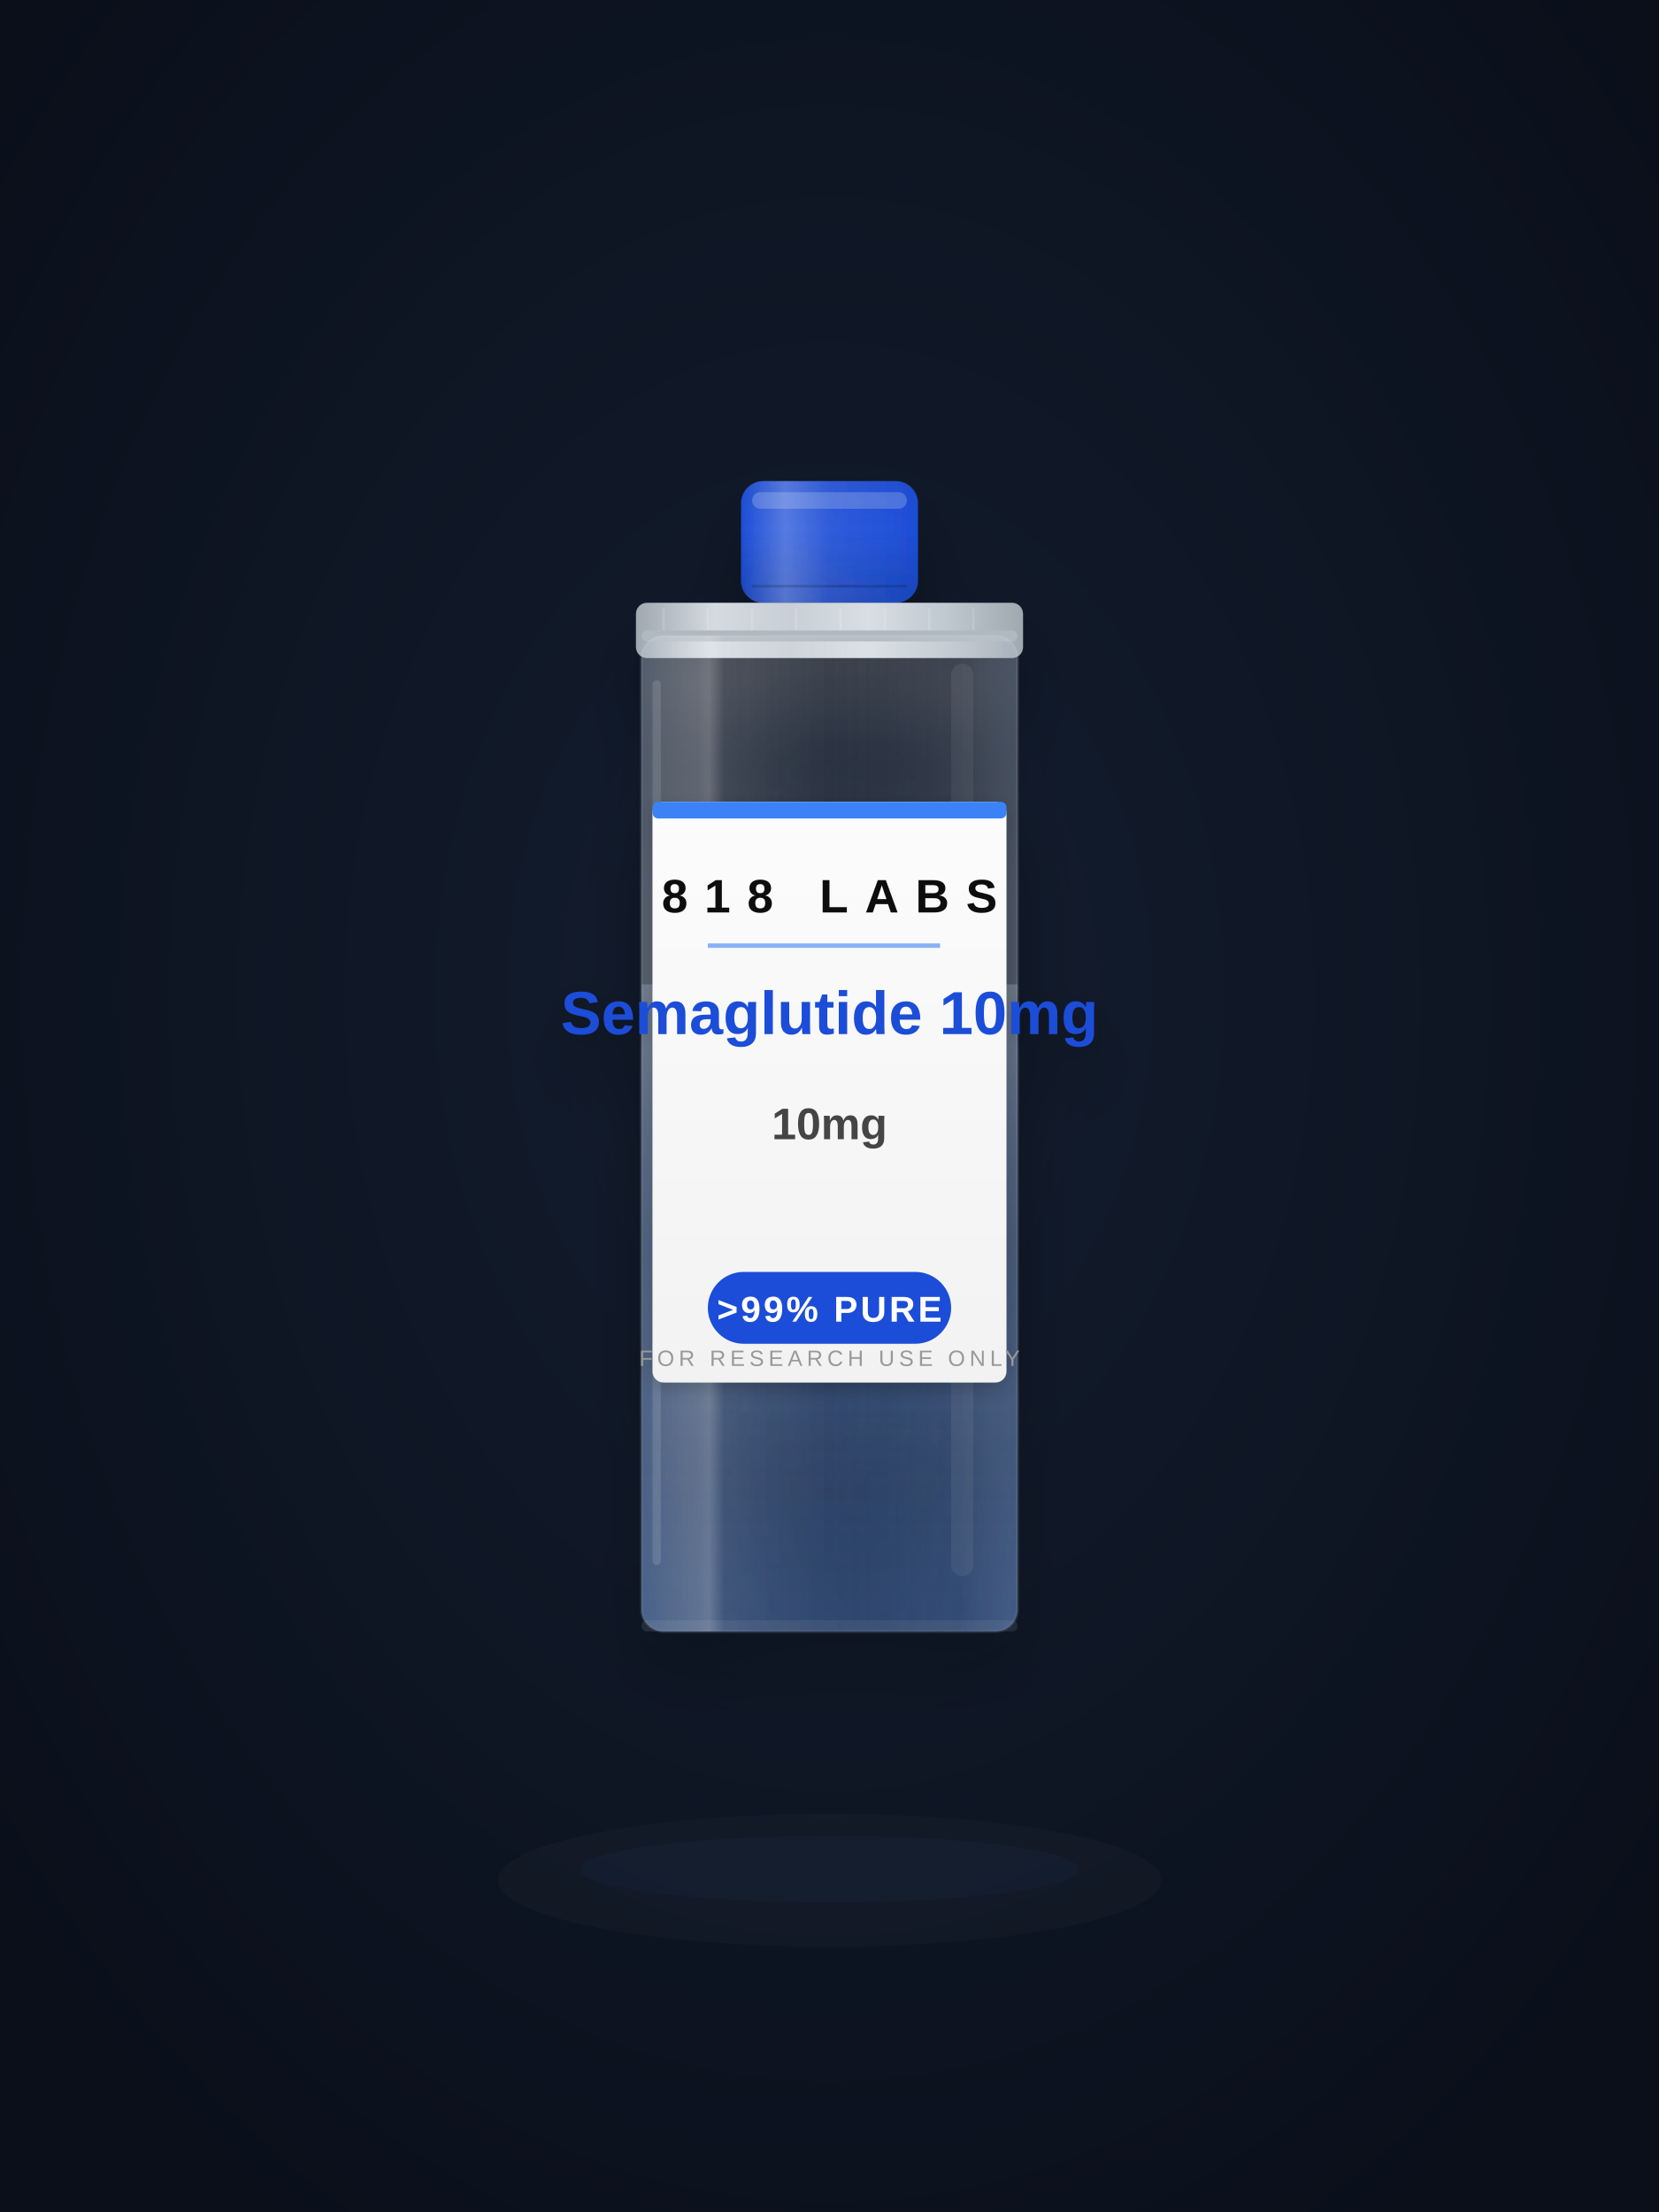
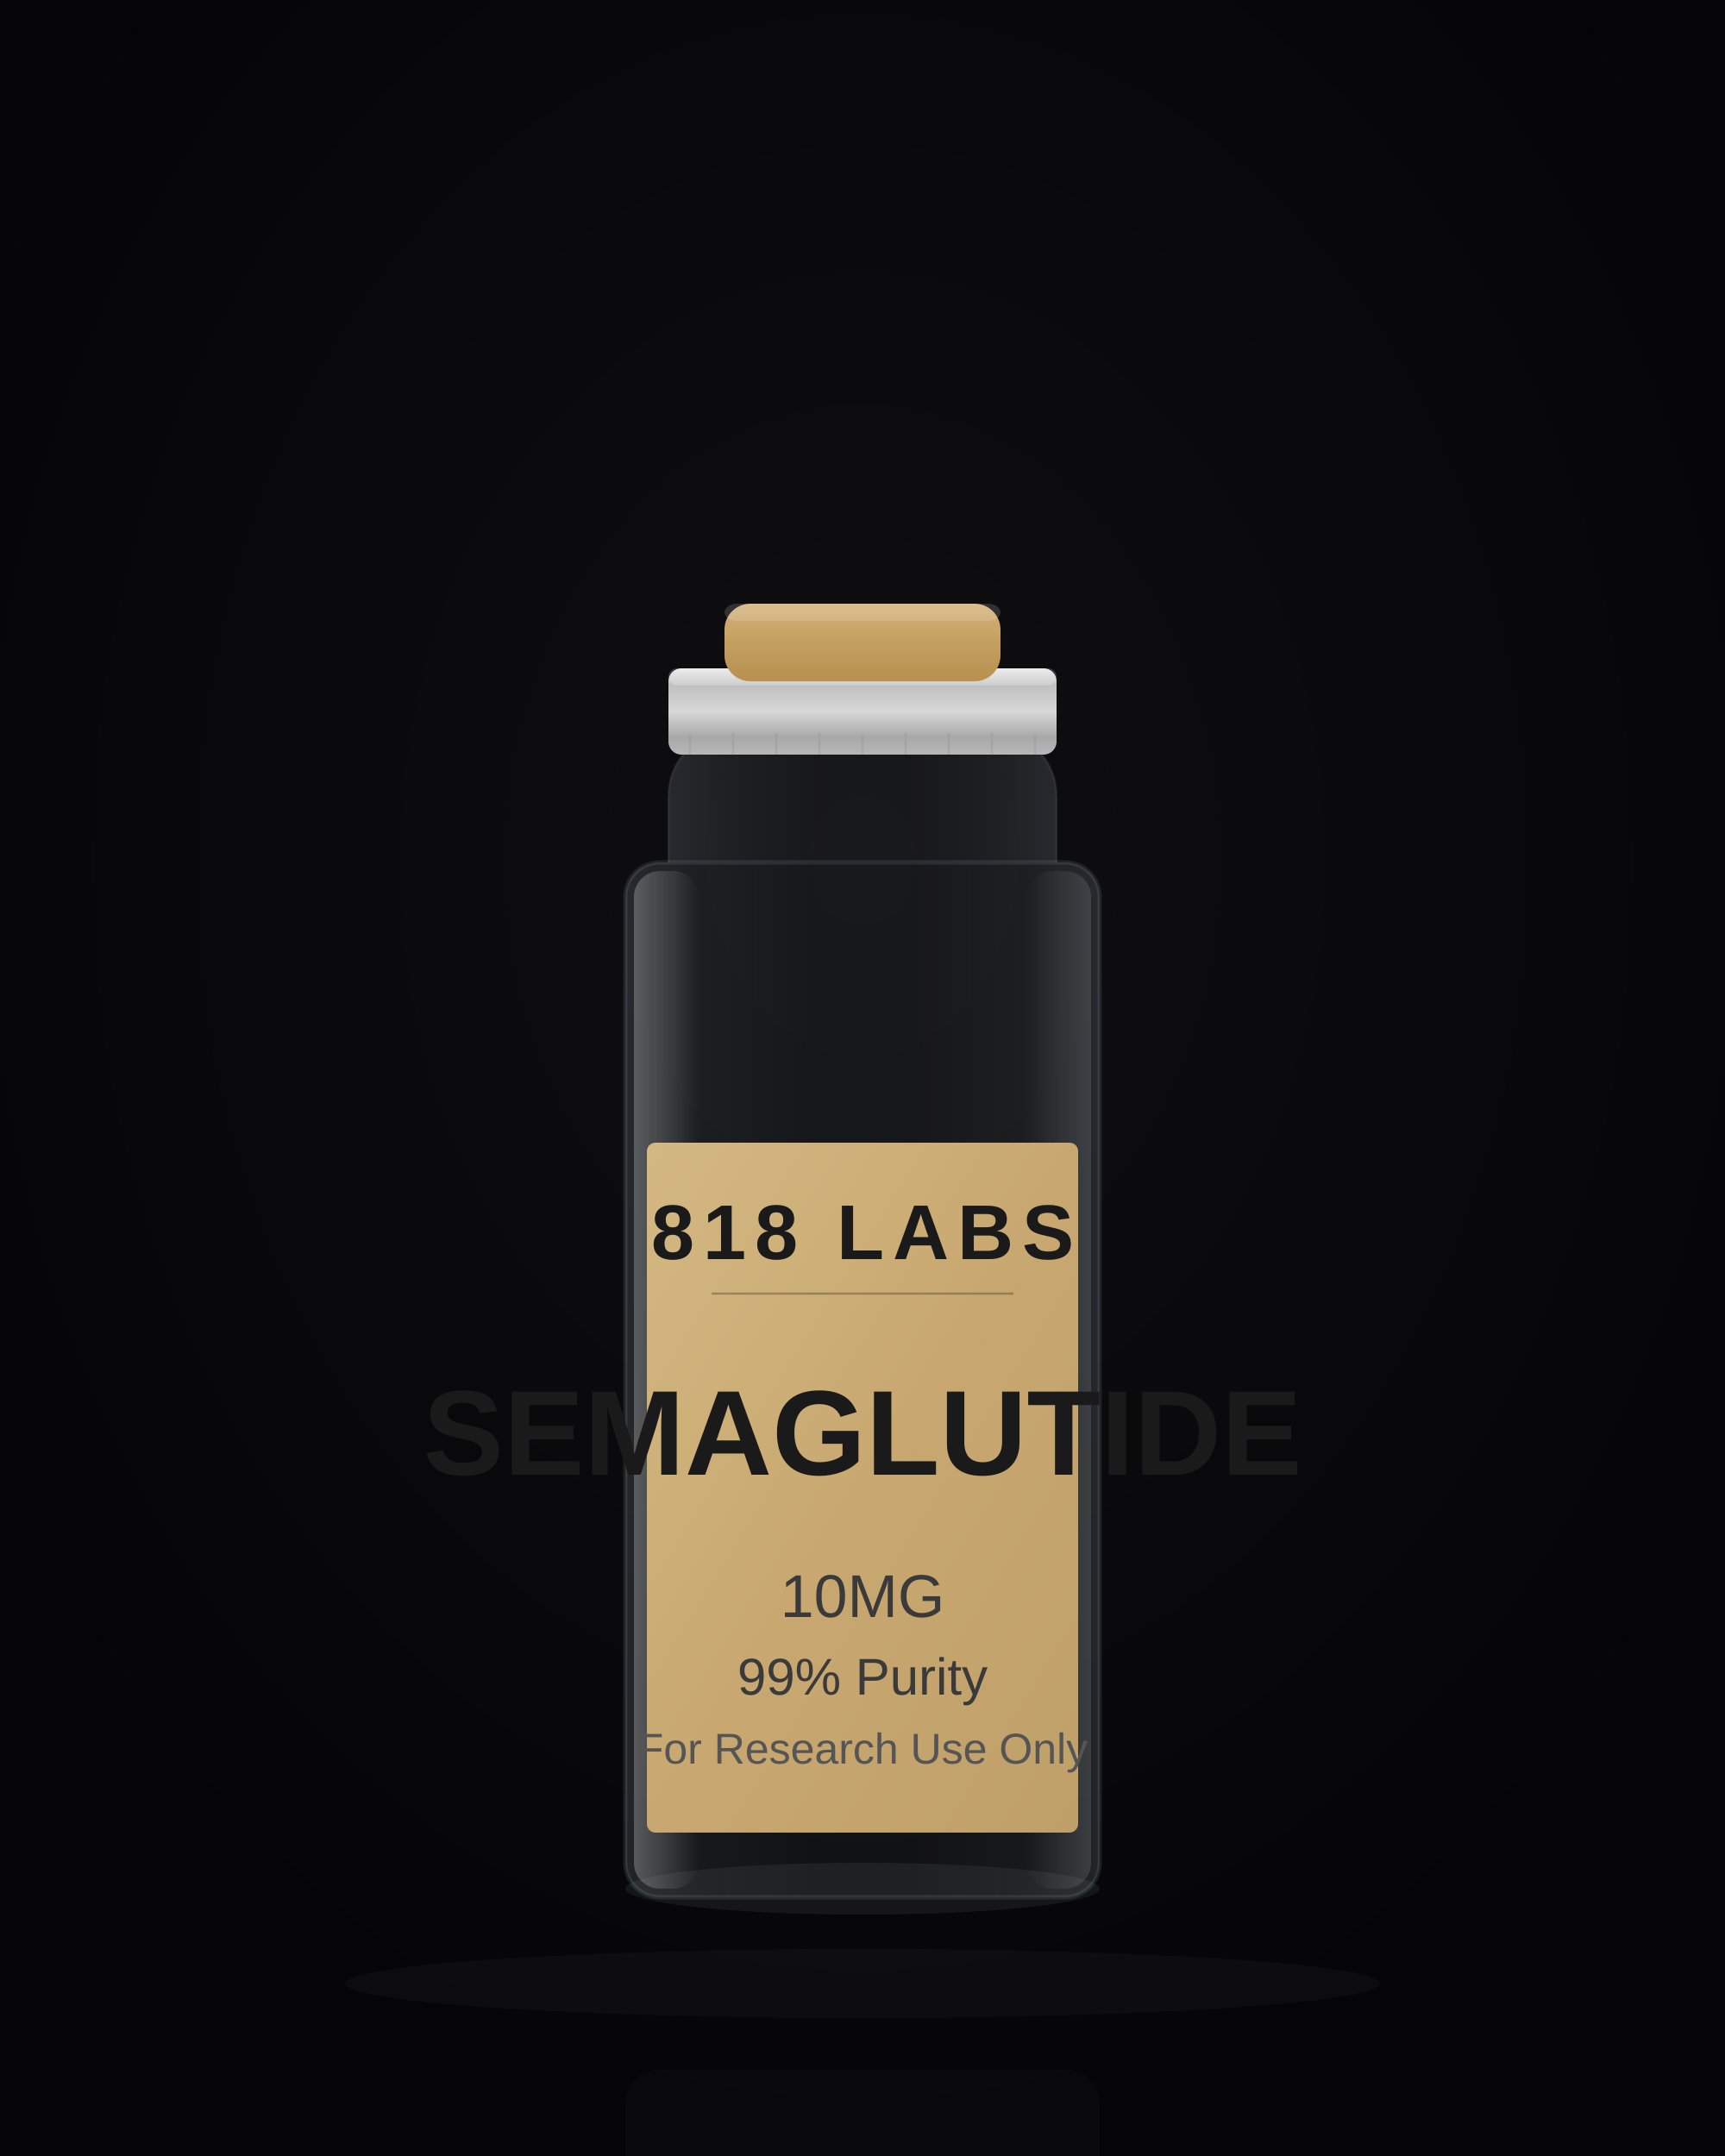
- <svg xmlns="http://www.w3.org/2000/svg" viewBox="0 0 300 400" width="300" height="400">
+ <svg xmlns="http://www.w3.org/2000/svg" viewBox="0 0 400 500" width="400" height="500">
  <defs>
-     <radialGradient id="rbgsemaglutide10mg" cx="50%" cy="45%" r="65%">
-       <stop offset="0%" stop-color="#141e30" />
-       <stop offset="100%" stop-color="#0a0f1a" />
+     <radialGradient id="bg" cx="50%" cy="40%" r="60%">
+       <stop offset="0%" stop-color="#0f0f12" />
+       <stop offset="100%" stop-color="#050507" />
    </radialGradient>
-     <linearGradient id="glasssemaglutide10mg" x1="0" y1="0" x2="1" y2="0">
-       <stop offset="0%" stop-color="#b8c5d4" stop-opacity="0.35" />
-       <stop offset="15%" stop-color="#e8edf2" stop-opacity="0.12" />
-       <stop offset="35%" stop-color="#f8fafc" stop-opacity="0.06" />
-       <stop offset="50%" stop-color="#f8fafc" stop-opacity="0.04" />
-       <stop offset="65%" stop-color="#f8fafc" stop-opacity="0.06" />
-       <stop offset="85%" stop-color="#e8edf2" stop-opacity="0.12" />
-       <stop offset="100%" stop-color="#b8c5d4" stop-opacity="0.3" />
+     <linearGradient id="glass" x1="0" y1="0" x2="1" y2="0">
+       <stop offset="0%" stop-color="rgba(180,200,210,0.15)" />
+       <stop offset="15%" stop-color="rgba(220,235,240,0.08)" />
+       <stop offset="40%" stop-color="rgba(200,215,225,0.05)" />
+       <stop offset="60%" stop-color="rgba(200,215,225,0.05)" />
+       <stop offset="85%" stop-color="rgba(220,235,240,0.08)" />
+       <stop offset="100%" stop-color="rgba(180,200,210,0.15)" />
    </linearGradient>
-     <linearGradient id="shinesemaglutide10mg" x1="0" y1="0" x2="1" y2="0">
-       <stop offset="0%" stop-color="white" stop-opacity="0" />
-       <stop offset="18%" stop-color="white" stop-opacity="0.25" />
-       <stop offset="22%" stop-color="white" stop-opacity="0.08" />
-       <stop offset="100%" stop-color="white" stop-opacity="0" />
+     <linearGradient id="glassHL" x1="0" y1="0" x2="1" y2="0">
+       <stop offset="0%" stop-color="rgba(255,255,255,0.25)" />
+       <stop offset="100%" stop-color="rgba(255,255,255,0)" />
    </linearGradient>
-     <linearGradient id="liqsemaglutide10mg" x1="0" y1="0" x2="0" y2="1">
-       <stop offset="0%" stop-color="#dbeafe" stop-opacity="0.2" />
-       <stop offset="40%" stop-color="#3b82f6" stop-opacity="0.12" />
-       <stop offset="100%" stop-color="#3b82f6" stop-opacity="0.25" />
+     <linearGradient id="glassHR" x1="0" y1="0" x2="1" y2="0">
+       <stop offset="0%" stop-color="rgba(255,255,255,0)" />
+       <stop offset="100%" stop-color="rgba(255,255,255,0.12)" />
    </linearGradient>
-     <linearGradient id="capsemaglutide10mg" x1="0" y1="0" x2="0" y2="1">
-       <stop offset="0%" stop-color="#1d4ed8" stop-opacity="0.95" />
-       <stop offset="40%" stop-color="#1d4ed8" />
-       <stop offset="100%" stop-color="#1d4ed8" stop-opacity="0.8" />
+     <linearGradient id="silver" x1="0" y1="0" x2="0" y2="1">
+       <stop offset="0%" stop-color="#e8e8e8" />
+       <stop offset="20%" stop-color="#c0c0c0" />
+       <stop offset="50%" stop-color="#d8d8d8" />
+       <stop offset="80%" stop-color="#a8a8a8" />
+       <stop offset="100%" stop-color="#b8b8b8" />
    </linearGradient>
-     <linearGradient id="caphisemaglutide10mg" x1="0" y1="0" x2="1" y2="0">
-       <stop offset="0%" stop-color="white" stop-opacity="0" />
-       <stop offset="25%" stop-color="white" stop-opacity="0.25" />
-       <stop offset="50%" stop-color="white" stop-opacity="0.08" />
-       <stop offset="100%" stop-color="white" stop-opacity="0" />
+     <linearGradient id="goldCap" x1="0" y1="0" x2="0" y2="1">
+       <stop offset="0%" stop-color="#d4b07a" />
+       <stop offset="50%" stop-color="#c4a060" />
+       <stop offset="100%" stop-color="#b89050" />
    </linearGradient>
-     <linearGradient id="crimpsemaglutide10mg" x1="0" y1="0" x2="1" y2="0">
-       <stop offset="0%" stop-color="#a0a8b0" />
-       <stop offset="20%" stop-color="#d4dae0" />
-       <stop offset="40%" stop-color="#c8cfd6" />
-       <stop offset="60%" stop-color="#d8dee4" />
-       <stop offset="80%" stop-color="#c0c8d0" />
-       <stop offset="100%" stop-color="#a0a8b0" />
+     <linearGradient id="label" x1="0" y1="0" x2="1" y2="1">
+       <stop offset="0%" stop-color="#d4b882" />
+       <stop offset="50%" stop-color="#c8a870" />
+       <stop offset="100%" stop-color="#bfa068" />
    </linearGradient>
-     <linearGradient id="lblsemaglutide10mg" x1="0" y1="0" x2="0" y2="1">
-       <stop offset="0%" stop-color="#fcfcfc" />
-       <stop offset="100%" stop-color="#f2f2f2" />
+     <linearGradient id="reflect" x1="0" y1="0" x2="0" y2="1">
+       <stop offset="0%" stop-color="rgba(180,200,210,0.08)" />
+       <stop offset="100%" stop-color="rgba(0,0,0,0)" />
    </linearGradient>
-     <filter id="vshadowsemaglutide10mg">
-       <feGaussianBlur in="SourceAlpha" stdDeviation="6" />
-       <feOffset dy="8" />
-       <feComponentTransfer>
-         <feFuncA type="linear" slope="0.35" />
-       </feComponentTransfer>
-       <feMerge>
-         <feMergeNode />
-         <feMergeNode in="SourceGraphic" />
-       </feMerge>
-     </filter>
-     <filter id="ishadowsemaglutide10mg">
-       <feGaussianBlur in="SourceAlpha" stdDeviation="1.5" />
-       <feOffset dy="1" />
-       <feComponentTransfer>
-         <feFuncA type="linear" slope="0.15" />
-       </feComponentTransfer>
-       <feMerge>
-         <feMergeNode />
-         <feMergeNode in="SourceGraphic" />
-       </feMerge>
-     </filter>
-     <clipPath id="vclipsemaglutide10mg">
-       <rect x="116" y="115" width="68" height="180" rx="4" />
-     </clipPath>
  </defs>
-   <rect width="300" height="400" fill="url(#rbgsemaglutide10mg)" />
-   <ellipse cx="150" cy="340" rx="60" ry="12" fill="white" opacity="0.02" />
-   <ellipse cx="150" cy="338" rx="45" ry="6" fill="#3b82f6" opacity="0.04" />
-   <g filter="url(#vshadowsemaglutide10mg)">
-     <rect x="134" y="87" width="32" height="22" rx="4" fill="url(#capsemaglutide10mg)" />
-     <rect x="134" y="87" width="32" height="22" rx="4" fill="url(#caphisemaglutide10mg)" />
-     <rect x="136" y="89" width="28" height="3" rx="1.5" fill="white" opacity="0.2" />
-     <line x1="136" y1="106" x2="164" y2="106" stroke="black" stroke-opacity="0.15" stroke-width="0.5" />
-     <rect x="115" y="109" width="70" height="10" rx="2" fill="url(#crimpsemaglutide10mg)" />
-     <line x1="120" y1="110" x2="120" y2="114" stroke="white" stroke-opacity="0.15" stroke-width="0.4" />
-     <line x1="128" y1="110" x2="128" y2="114" stroke="white" stroke-opacity="0.15" stroke-width="0.4" />
-     <line x1="136" y1="110" x2="136" y2="114" stroke="white" stroke-opacity="0.15" stroke-width="0.4" />
-     <line x1="144" y1="110" x2="144" y2="114" stroke="white" stroke-opacity="0.15" stroke-width="0.4" />
-     <line x1="152" y1="110" x2="152" y2="114" stroke="white" stroke-opacity="0.15" stroke-width="0.4" />
-     <line x1="160" y1="110" x2="160" y2="114" stroke="white" stroke-opacity="0.15" stroke-width="0.4" />
-     <line x1="168" y1="110" x2="168" y2="114" stroke="white" stroke-opacity="0.15" stroke-width="0.4" />
-     <line x1="176" y1="110" x2="176" y2="114" stroke="white" stroke-opacity="0.15" stroke-width="0.4" />
-     <rect x="116" y="114" width="68" height="2" rx="1" fill="#b0b8c0" />
-     <rect x="116" y="115" width="68" height="180" rx="4" fill="url(#glasssemaglutide10mg)" stroke="white" stroke-opacity="0.08" stroke-width="0.5" />
-     <g clip-path="url(#vclipsemaglutide10mg)">
-       <rect x="116" y="178" width="68" height="118.4" fill="url(#liqsemaglutide10mg)" />
-       <ellipse cx="150" cy="178" rx="32" ry="3" fill="#3b82f6" opacity="0.08" />
-     </g>
-     <rect x="116" y="115" width="68" height="180" rx="4" fill="url(#shinesemaglutide10mg)" />
-     <rect x="172" y="120" width="4" height="165" rx="2" fill="white" opacity="0.06" />
-     <rect x="118" y="123" width="1.5" height="160" rx="0.75" fill="white" opacity="0.12" />
-     <g filter="url(#ishadowsemaglutide10mg)">
-       <rect x="118" y="145" width="64" height="105" rx="2" fill="url(#lblsemaglutide10mg)" />
-       <rect x="118" y="145" width="64" height="3" rx="1" fill="#3b82f6" />
-       <text x="150" y="165" text-anchor="middle" font-family="'Helvetica Neue',Arial,sans-serif" font-size="8.5" font-weight="900" fill="#111" letter-spacing="3">818 LABS</text>
-       <line x1="128" y1="171" x2="170" y2="171" stroke="#3b82f6" stroke-width="0.8" stroke-opacity="0.6" />
-       <text x="150" y="187" text-anchor="middle" font-family="'Helvetica Neue',Arial,sans-serif" font-size="11" font-weight="800" fill="#1d4ed8">Semaglutide 10mg</text>
-       <text x="150" y="206" text-anchor="middle" font-family="'Helvetica Neue',Arial,sans-serif" font-size="8" font-weight="700" fill="#444">10mg</text>
-       <rect x="128" y="230" width="44" height="13" rx="6.5" fill="#1d4ed8" />
-       <text x="150" y="239" text-anchor="middle" font-family="'Helvetica Neue',Arial,sans-serif" font-size="6.5" font-weight="700" fill="white" letter-spacing="0.5">&gt;99% PURE</text>
-       <text x="150" y="247" text-anchor="middle" font-family="'Helvetica Neue',Arial,sans-serif" font-size="4" font-weight="500" fill="#999" letter-spacing="0.8">FOR RESEARCH USE ONLY</text>
-     </g>
-     <rect x="116" y="293" width="68" height="2" rx="1" fill="white" opacity="0.06" />
+   <rect width="400" height="500" fill="url(#bg)" />
+   <ellipse cx="200" cy="460" rx="120" ry="8" fill="rgba(255,255,255,0.03)" />
+   <g opacity="0.08" transform="translate(0,920) scale(1,-1)">
+     <rect x="145" y="200" width="110" height="240" rx="8" fill="rgba(160,180,190,0.3)" />
  </g>
+   <rect x="145" y="200" width="110" height="240" rx="8" fill="url(#glass)" stroke="rgba(180,200,210,0.12)" stroke-width="1" />
+   <rect x="147" y="202" width="15" height="236" rx="6" fill="url(#glassHL)" />
+   <rect x="238" y="202" width="15" height="236" rx="6" fill="url(#glassHR)" />
+   <ellipse cx="200" cy="438" rx="55" ry="6" fill="rgba(180,200,210,0.08)" />
+   <path d="M155,200 L155,185 Q155,175 165,170 L235,170 Q245,175 245,185 L245,200" fill="url(#glass)" stroke="rgba(180,200,210,0.1)" stroke-width="0.5" />
+   <rect x="155" y="155" width="90" height="20" rx="3" fill="url(#silver)" />
+   <line x1="160" y1="170" x2="160" y2="175" stroke="rgba(150,150,150,0.4)" stroke-width="0.5" />
+   <line x1="170" y1="170" x2="170" y2="175" stroke="rgba(150,150,150,0.4)" stroke-width="0.5" />
+   <line x1="180" y1="170" x2="180" y2="175" stroke="rgba(150,150,150,0.4)" stroke-width="0.5" />
+   <line x1="190" y1="170" x2="190" y2="175" stroke="rgba(150,150,150,0.4)" stroke-width="0.5" />
+   <line x1="200" y1="170" x2="200" y2="175" stroke="rgba(150,150,150,0.4)" stroke-width="0.5" />
+   <line x1="210" y1="170" x2="210" y2="175" stroke="rgba(150,150,150,0.4)" stroke-width="0.5" />
+   <line x1="220" y1="170" x2="220" y2="175" stroke="rgba(150,150,150,0.4)" stroke-width="0.5" />
+   <line x1="230" y1="170" x2="230" y2="175" stroke="rgba(150,150,150,0.4)" stroke-width="0.5" />
+   <line x1="240" y1="170" x2="240" y2="175" stroke="rgba(150,150,150,0.4)" stroke-width="0.5" />
+   <rect x="155" y="155" width="90" height="4" rx="2" fill="rgba(255,255,255,0.2)" />
+   <rect x="168" y="140" width="64" height="18" rx="6" fill="url(#goldCap)" />
+   <rect x="168" y="140" width="64" height="4" rx="3" fill="rgba(255,255,255,0.15)" />
+   <rect x="150" y="265" width="100" height="160" rx="2" fill="url(#label)" />
+   <text x="200" y="292" font-family="Arial Black, Arial, sans-serif" font-size="18" font-weight="900" fill="#1a1a1a" text-anchor="middle" letter-spacing="2">818 LABS</text>
+   <line x1="165" y1="300" x2="235" y2="300" stroke="#1a1a1a" stroke-width="0.5" opacity="0.3" />
+   <text x="200" y="342" font-family="Arial Black, Arial, sans-serif" font-size="28" font-weight="900" fill="#1a1a1a" text-anchor="middle">SEMAGLUTIDE</text>
+   <text x="200" y="375" font-family="Arial, sans-serif" font-size="14" fill="#3a3a3a" text-anchor="middle">10MG</text>
+   <text x="200" y="393" font-family="Arial, sans-serif" font-size="12" fill="#3a3a3a" text-anchor="middle">99% Purity</text>
+   <text x="200" y="409" font-family="Arial, sans-serif" font-size="10" fill="#555555" text-anchor="middle">For Research Use Only</text>
</svg>
